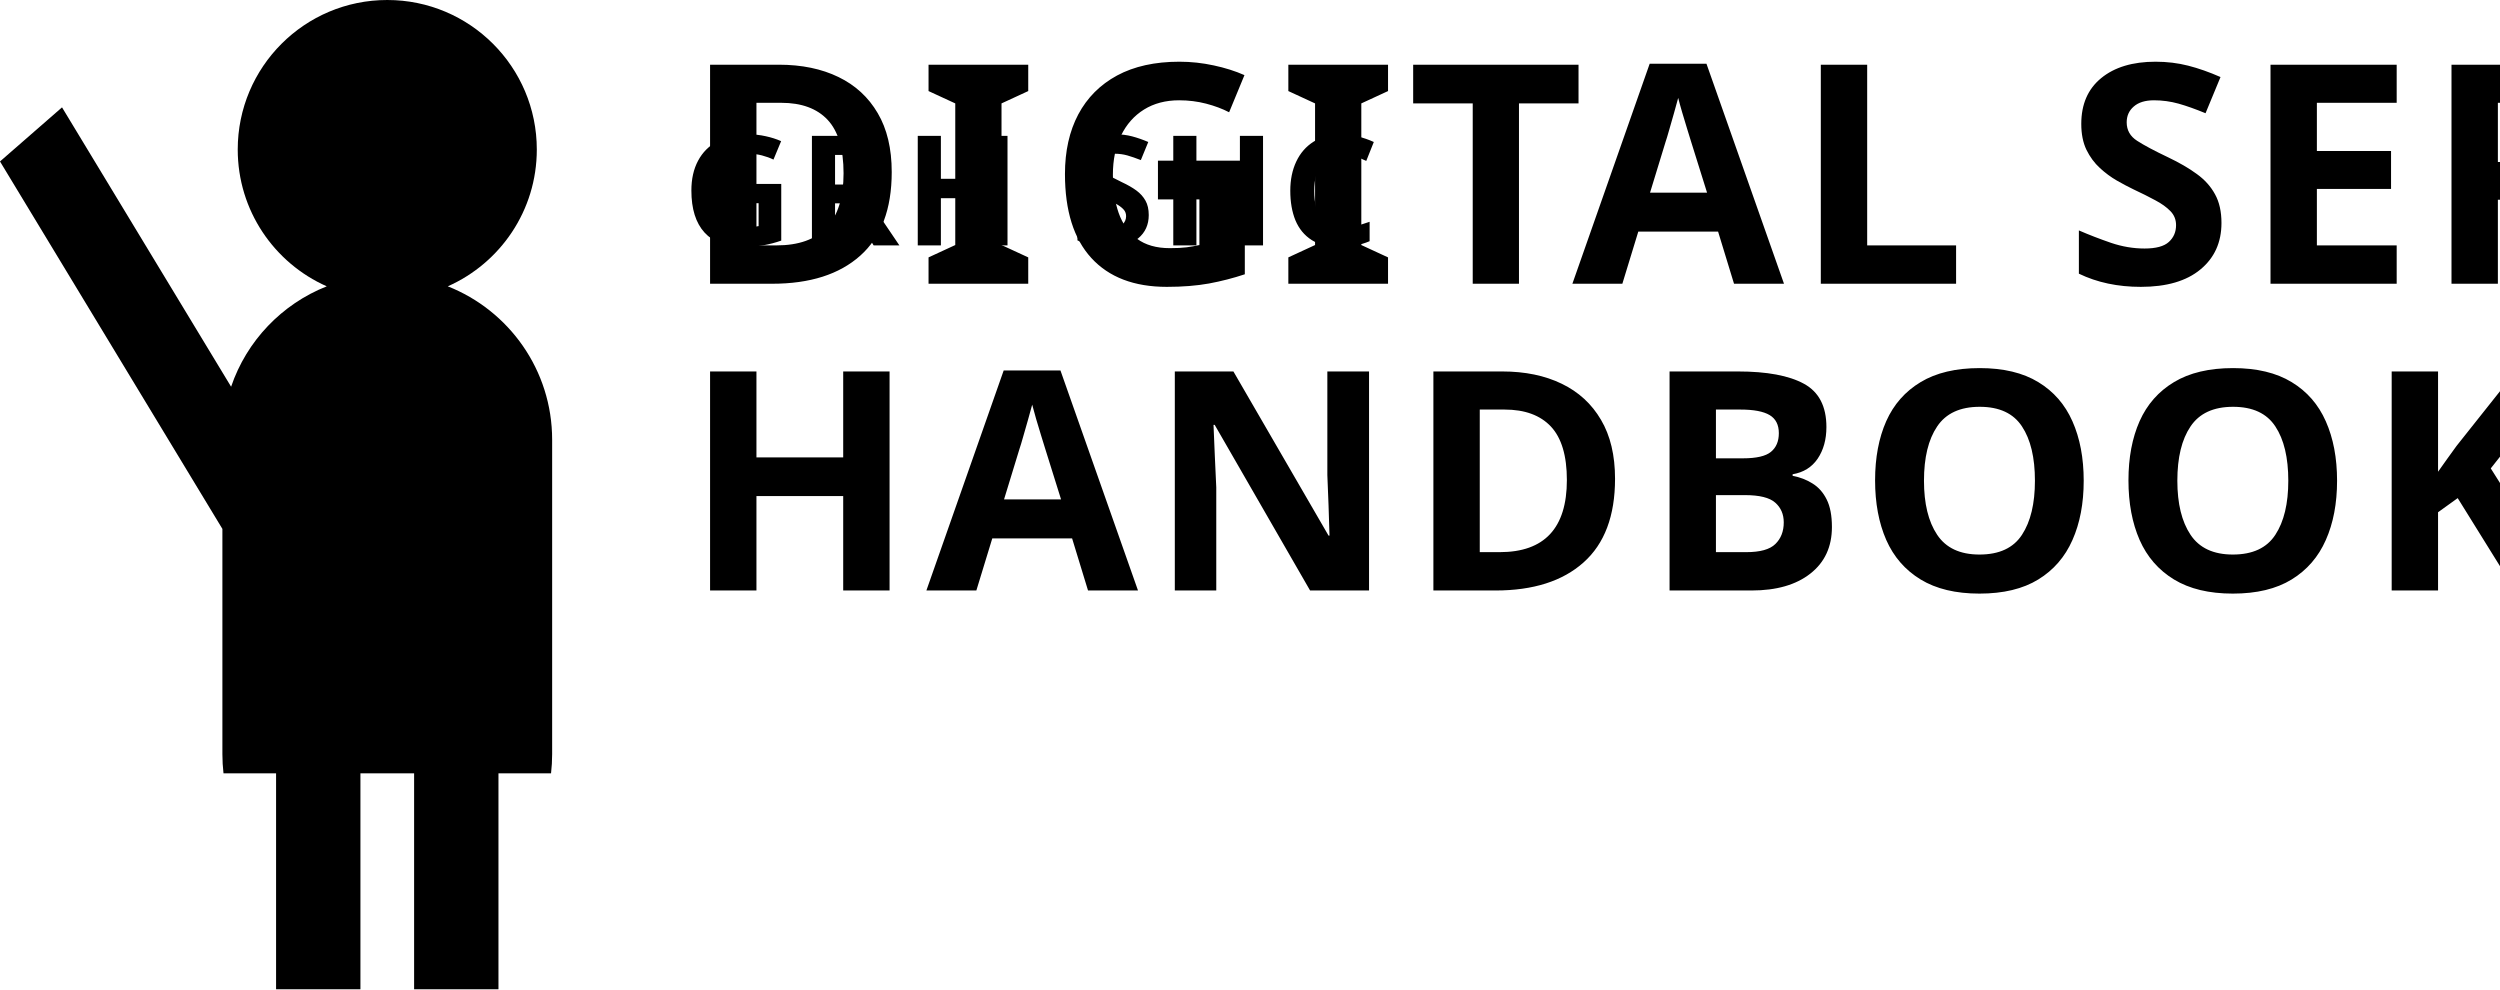
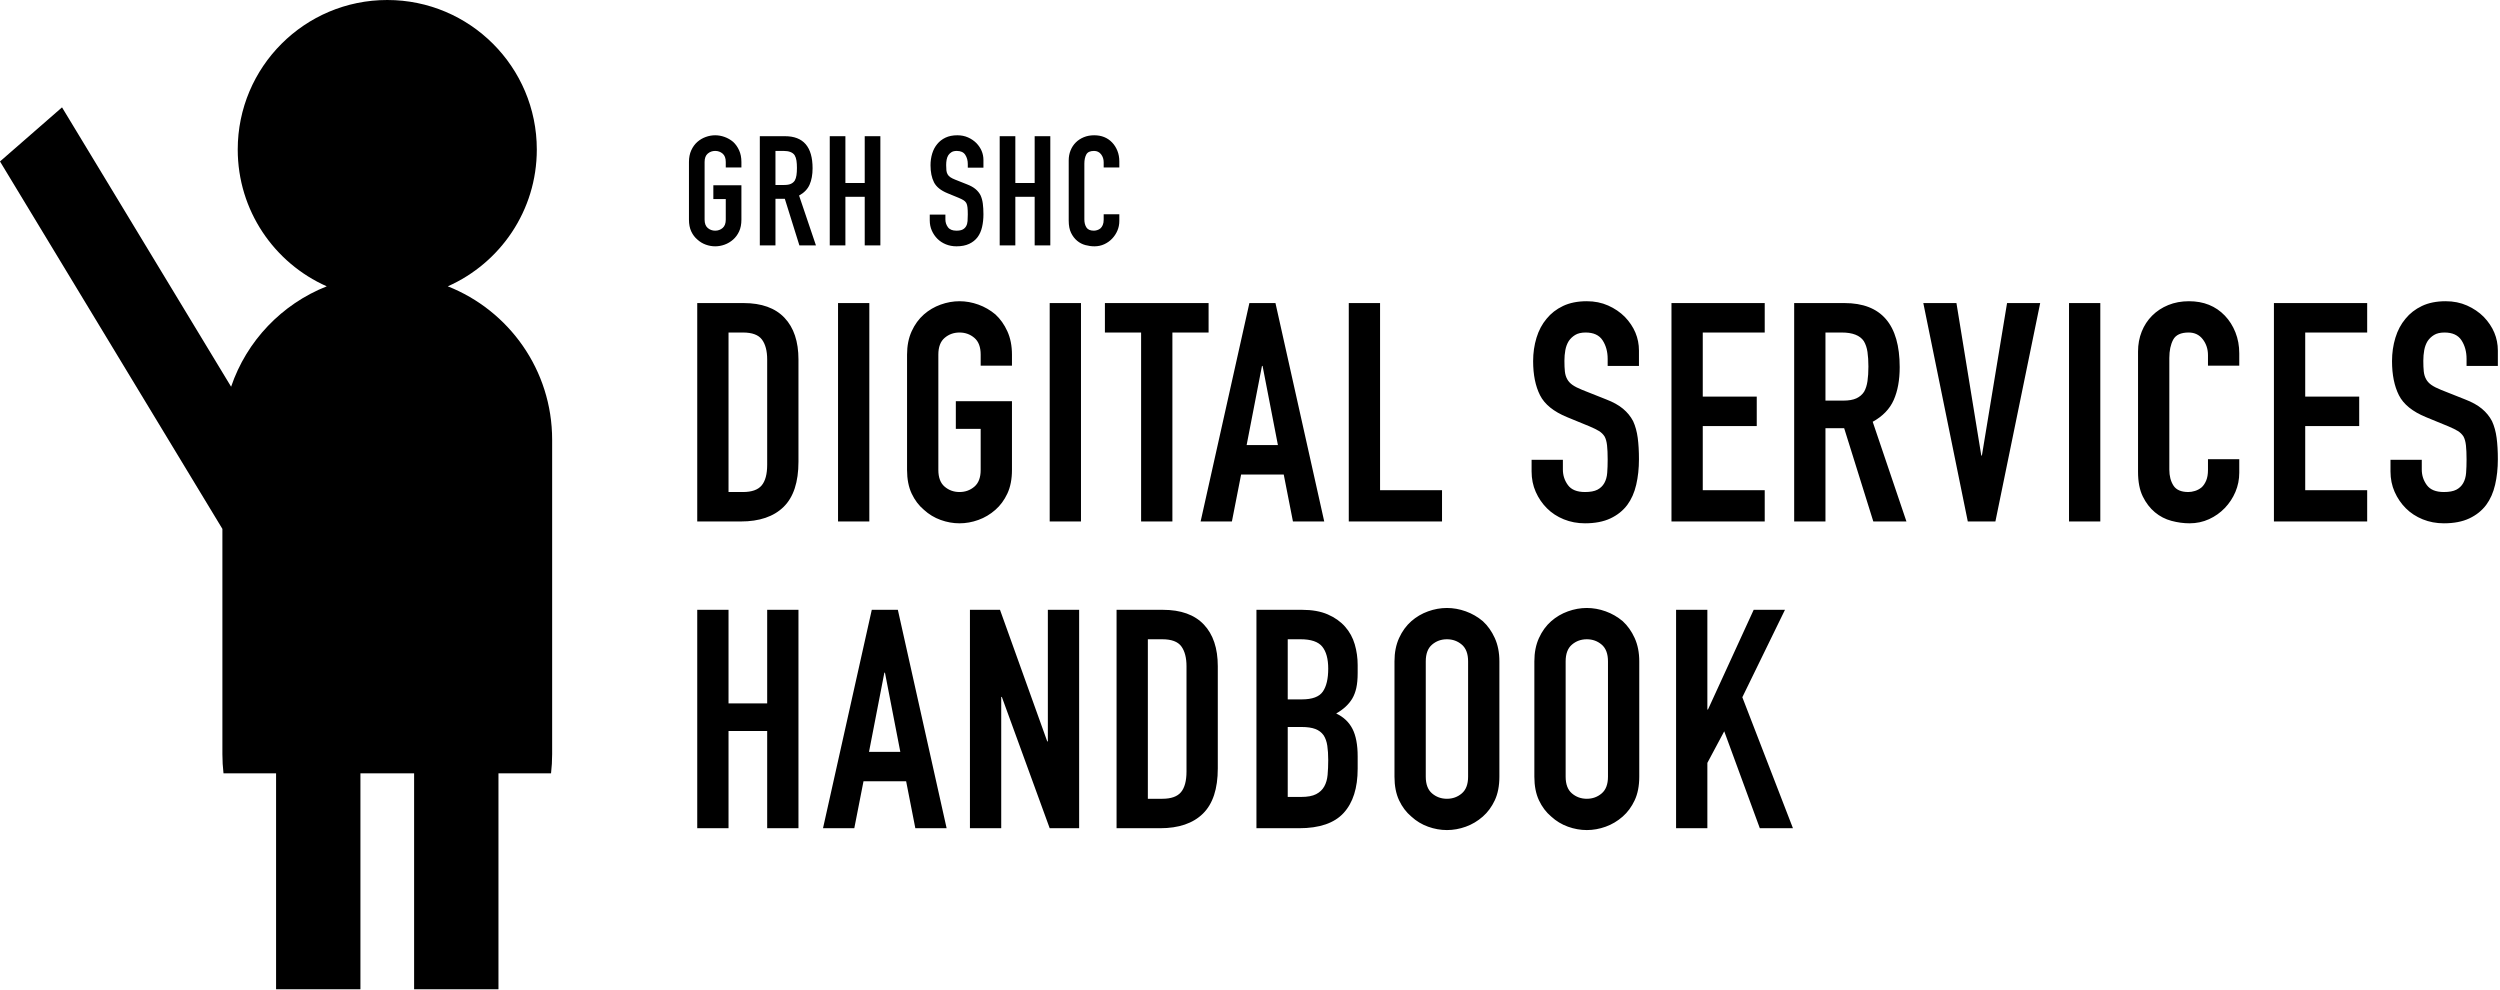
<svg xmlns="http://www.w3.org/2000/svg" width="326px" height="129px" viewBox="0 0 326 129" version="1.1">
  <g id="Page-1" stroke="none" stroke-width="1" fill="none" fill-rule="evenodd">
    <g id="Group" fill="#000000">
      <path d="M50.5,0 C61.27,0 70,8.73 70,19.5 C70,27.461 65.229,34.308 58.391,37.337 C66.361,40.483 72,48.254 72,57.342 L72,98.341 C72,99.187 71.951,100.022 71.856,100.842 L65,100.842 L65,129 L54,129 L54,100.842 L47,100.842 L47,129 L36,129 L36,100.842 L29.144,100.842 C29.049,100.022 29,99.187 29,98.341 L29,68.967 L-1.30739863e-12,21.053 L8.088,14 L30.136,50.429 C32.166,44.446 36.759,39.646 42.608,37.337 C35.77,34.307 31,27.461 31,19.5 C31,8.73 39.73,0 50.5,0 Z" id="Combined-Shape" />
-       <text id="Digital-Services-Han" font-family="DINCondensed-Bold, DIN Condensed" font-size="40" font-style="condensed" font-weight="bold" letter-spacing="1.2">
-         <tspan x="89" y="37">DIGITAL SERVICES </tspan>
-         <tspan x="89" y="77">HANDBOOK</tspan>
-       </text>
-       <text id="GRH-SHC" font-family="DINCondensed-Bold, DIN Condensed" font-size="20" font-style="condensed" font-weight="bold" letter-spacing="0.6">
-         <tspan x="89" y="32">GRH SHC</tspan>
-       </text>
+       <path d="M90.92,68 L90.92,39.52 L96.96,39.52 C99.307,39.52 101.087,40.16 102.3,41.44 C103.513,42.72 104.12,44.533 104.12,46.88 L104.12,60.2 C104.12,62.867 103.473,64.833 102.18,66.1 C100.887,67.367 99.027,68 96.6,68 L90.92,68 Z M95,43.36 L95,64.16 L96.88,64.16 C98.027,64.16 98.84,63.873 99.32,63.3 C99.8,62.727 100.04,61.827 100.04,60.6 L100.04,46.88 C100.04,45.76 99.813,44.893 99.36,44.28 C98.907,43.667 98.08,43.36 96.88,43.36 L95,43.36 Z M109.28,68 L109.28,39.52 L113.36,39.52 L113.36,68 L109.28,68 Z M118.28,46.24 C118.28,45.093 118.48,44.08 118.88,43.2 C119.28,42.32 119.813,41.587 120.48,41 C121.12,40.44 121.847,40.013 122.66,39.72 C123.473,39.427 124.293,39.28 125.12,39.28 C125.947,39.28 126.767,39.427 127.58,39.72 C128.393,40.013 129.133,40.44 129.8,41 C130.44,41.587 130.96,42.32 131.36,43.2 C131.76,44.08 131.96,45.093 131.96,46.24 L131.96,47.68 L127.88,47.68 L127.88,46.24 C127.88,45.253 127.607,44.527 127.06,44.06 C126.513,43.593 125.867,43.36 125.12,43.36 C124.373,43.36 123.727,43.593 123.18,44.06 C122.633,44.527 122.36,45.253 122.36,46.24 L122.36,61.28 C122.36,62.267 122.633,62.993 123.18,63.46 C123.727,63.927 124.373,64.16 125.12,64.16 C125.867,64.16 126.513,63.927 127.06,63.46 C127.607,62.993 127.88,62.267 127.88,61.28 L127.88,55.92 L124.64,55.92 L124.64,52.32 L131.96,52.32 L131.96,61.28 C131.96,62.48 131.76,63.507 131.36,64.36 C130.96,65.213 130.44,65.92 129.8,66.48 C129.133,67.067 128.393,67.507 127.58,67.8 C126.767,68.093 125.947,68.24 125.12,68.24 C124.293,68.24 123.473,68.093 122.66,67.8 C121.847,67.507 121.12,67.067 120.48,66.48 C119.813,65.92 119.28,65.213 118.88,64.36 C118.48,63.507 118.28,62.48 118.28,61.28 L118.28,46.24 Z M136.88,68 L136.88,39.52 L140.96,39.52 L140.96,68 L136.88,68 Z M148.8,68 L148.8,43.36 L144.08,43.36 L144.08,39.52 L157.6,39.52 L157.6,43.36 L152.88,43.36 L152.88,68 L148.8,68 Z M166.64,58.04 L164.64,47.72 L164.56,47.72 L162.56,58.04 L166.64,58.04 Z M156.56,68 L162.92,39.52 L166.32,39.52 L172.68,68 L168.6,68 L167.4,61.88 L161.84,61.88 L160.64,68 L156.56,68 Z M175.88,68 L175.88,39.52 L179.96,39.52 L179.96,63.92 L188.04,63.92 L188.04,68 L175.88,68 Z M213.72,47.72 L209.64,47.72 L209.64,46.8 C209.64,45.867 209.42,45.06 208.98,44.38 C208.54,43.7 207.8,43.36 206.76,43.36 C206.2,43.36 205.747,43.467 205.4,43.68 C205.053,43.893 204.773,44.16 204.56,44.48 C204.347,44.827 204.2,45.22 204.12,45.66 C204.04,46.1 204,46.56 204,47.04 C204,47.6 204.02,48.067 204.06,48.44 C204.1,48.813 204.2,49.147 204.36,49.44 C204.52,49.733 204.753,49.987 205.06,50.2 C205.367,50.413 205.787,50.627 206.32,50.84 L209.44,52.08 C210.347,52.427 211.08,52.833 211.64,53.3 C212.2,53.767 212.64,54.307 212.96,54.92 C213.253,55.56 213.453,56.287 213.56,57.1 C213.667,57.913 213.72,58.84 213.72,59.88 C213.72,61.08 213.6,62.193 213.36,63.22 C213.12,64.247 212.733,65.12 212.2,65.84 C211.64,66.587 210.907,67.173 210,67.6 C209.093,68.027 207.987,68.24 206.68,68.24 C205.693,68.24 204.773,68.067 203.92,67.72 C203.067,67.373 202.333,66.893 201.72,66.28 C201.107,65.667 200.62,64.953 200.26,64.14 C199.9,63.327 199.72,62.44 199.72,61.48 L199.72,59.96 L203.8,59.96 L203.8,61.24 C203.8,61.987 204.02,62.66 204.46,63.26 C204.9,63.86 205.64,64.16 206.68,64.16 C207.373,64.16 207.913,64.06 208.3,63.86 C208.687,63.66 208.987,63.373 209.2,63 C209.413,62.627 209.54,62.18 209.58,61.66 C209.62,61.14 209.64,60.56 209.64,59.92 C209.64,59.173 209.613,58.56 209.56,58.08 C209.507,57.6 209.4,57.213 209.24,56.92 C209.053,56.627 208.807,56.387 208.5,56.2 C208.193,56.013 207.787,55.813 207.28,55.6 L204.36,54.4 C202.6,53.68 201.42,52.727 200.82,51.54 C200.22,50.353 199.92,48.867 199.92,47.08 C199.92,46.013 200.067,45 200.36,44.04 C200.653,43.08 201.093,42.253 201.68,41.56 C202.24,40.867 202.953,40.313 203.82,39.9 C204.687,39.487 205.72,39.28 206.92,39.28 C207.933,39.28 208.86,39.467 209.7,39.84 C210.54,40.213 211.267,40.707 211.88,41.32 C213.107,42.6 213.72,44.067 213.72,45.72 L213.72,47.72 Z M217.96,68 L217.96,39.52 L230.12,39.52 L230.12,43.36 L222.04,43.36 L222.04,51.72 L229.08,51.72 L229.08,55.56 L222.04,55.56 L222.04,63.92 L230.12,63.92 L230.12,68 L217.96,68 Z M238.04,43.36 L238.04,52.24 L240.36,52.24 C241.08,52.24 241.653,52.14 242.08,51.94 C242.507,51.74 242.84,51.453 243.08,51.08 C243.293,50.707 243.44,50.247 243.52,49.7 C243.6,49.153 243.64,48.52 243.64,47.8 C243.64,47.08 243.6,46.447 243.52,45.9 C243.44,45.353 243.28,44.88 243.04,44.48 C242.533,43.733 241.573,43.36 240.16,43.36 L238.04,43.36 Z M233.96,68 L233.96,39.52 L240.52,39.52 C245.32,39.52 247.72,42.307 247.72,47.88 C247.72,49.56 247.46,50.987 246.94,52.16 C246.42,53.333 245.507,54.28 244.2,55 L248.6,68 L244.28,68 L240.48,55.84 L238.04,55.84 L238.04,68 L233.96,68 Z M266.04,39.52 L260.2,68 L256.6,68 L250.8,39.52 L255.12,39.52 L258.36,59.4 L258.44,59.4 L261.72,39.52 L266.04,39.52 Z M269.8,68 L269.8,39.52 L273.88,39.52 L273.88,68 L269.8,68 Z M292,59.88 L292,61.64 C292,62.52 291.833,63.353 291.5,64.14 C291.167,64.927 290.707,65.627 290.12,66.24 C289.533,66.853 288.847,67.34 288.06,67.7 C287.273,68.06 286.427,68.24 285.52,68.24 C284.747,68.24 283.96,68.133 283.16,67.92 C282.36,67.707 281.64,67.333 281,66.8 C280.36,66.267 279.833,65.58 279.42,64.74 C279.007,63.9 278.8,62.827 278.8,61.52 L278.8,45.84 C278.8,44.907 278.96,44.04 279.28,43.24 C279.6,42.44 280.053,41.747 280.64,41.16 C281.227,40.573 281.927,40.113 282.74,39.78 C283.553,39.447 284.453,39.28 285.44,39.28 C287.36,39.28 288.92,39.907 290.12,41.16 C290.707,41.773 291.167,42.5 291.5,43.34 C291.833,44.18 292,45.093 292,46.08 L292,47.68 L287.92,47.68 L287.92,46.32 C287.92,45.52 287.693,44.827 287.24,44.24 C286.787,43.653 286.173,43.36 285.4,43.36 C284.387,43.36 283.713,43.673 283.38,44.3 C283.047,44.927 282.88,45.72 282.88,46.68 L282.88,61.24 C282.88,62.067 283.06,62.76 283.42,63.32 C283.78,63.88 284.427,64.16 285.36,64.16 C285.627,64.16 285.913,64.113 286.22,64.02 C286.527,63.927 286.813,63.773 287.08,63.56 C287.32,63.347 287.52,63.053 287.68,62.68 C287.84,62.307 287.92,61.84 287.92,61.28 L287.92,59.88 L292,59.88 Z M296.52,68 L296.52,39.52 L308.68,39.52 L308.68,43.36 L300.6,43.36 L300.6,51.72 L307.64,51.72 L307.64,55.56 L300.6,55.56 L300.6,63.92 L308.68,63.92 L308.68,68 L296.52,68 Z M325.72,47.72 L321.64,47.72 L321.64,46.8 C321.64,45.867 321.42,45.06 320.98,44.38 C320.54,43.7 319.8,43.36 318.76,43.36 C318.2,43.36 317.747,43.467 317.4,43.68 C317.053,43.893 316.773,44.16 316.56,44.48 C316.347,44.827 316.2,45.22 316.12,45.66 C316.04,46.1 316,46.56 316,47.04 C316,47.6 316.02,48.067 316.06,48.44 C316.1,48.813 316.2,49.147 316.36,49.44 C316.52,49.733 316.753,49.987 317.06,50.2 C317.367,50.413 317.787,50.627 318.32,50.84 L321.44,52.08 C322.347,52.427 323.08,52.833 323.64,53.3 C324.2,53.767 324.64,54.307 324.96,54.92 C325.253,55.56 325.453,56.287 325.56,57.1 C325.667,57.913 325.72,58.84 325.72,59.88 C325.72,61.08 325.6,62.193 325.36,63.22 C325.12,64.247 324.733,65.12 324.2,65.84 C323.64,66.587 322.907,67.173 322,67.6 C321.093,68.027 319.987,68.24 318.68,68.24 C317.693,68.24 316.773,68.067 315.92,67.72 C315.067,67.373 314.333,66.893 313.72,66.28 C313.107,65.667 312.62,64.953 312.26,64.14 C311.9,63.327 311.72,62.44 311.72,61.48 L311.72,59.96 L315.8,59.96 L315.8,61.24 C315.8,61.987 316.02,62.66 316.46,63.26 C316.9,63.86 317.64,64.16 318.68,64.16 C319.373,64.16 319.913,64.06 320.3,63.86 C320.687,63.66 320.987,63.373 321.2,63 C321.413,62.627 321.54,62.18 321.58,61.66 C321.62,61.14 321.64,60.56 321.64,59.92 C321.64,59.173 321.613,58.56 321.56,58.08 C321.507,57.6 321.4,57.213 321.24,56.92 C321.053,56.627 320.807,56.387 320.5,56.2 C320.193,56.013 319.787,55.813 319.28,55.6 L316.36,54.4 C314.6,53.68 313.42,52.727 312.82,51.54 C312.22,50.353 311.92,48.867 311.92,47.08 C311.92,46.013 312.067,45 312.36,44.04 C312.653,43.08 313.093,42.253 313.68,41.56 C314.24,40.867 314.953,40.313 315.82,39.9 C316.687,39.487 317.72,39.28 318.92,39.28 C319.933,39.28 320.86,39.467 321.7,39.84 C322.54,40.213 323.267,40.707 323.88,41.32 C325.107,42.6 325.72,44.067 325.72,45.72 L325.72,47.72 Z M90.92,108 L90.92,79.52 L95,79.52 L95,91.72 L100.04,91.72 L100.04,79.52 L104.12,79.52 L104.12,108 L100.04,108 L100.04,95.32 L95,95.32 L95,108 L90.92,108 Z M117.4,98.04 L115.4,87.72 L115.32,87.72 L113.32,98.04 L117.4,98.04 Z M107.32,108 L113.68,79.52 L117.08,79.52 L123.44,108 L119.36,108 L118.16,101.88 L112.6,101.88 L111.4,108 L107.32,108 Z M126.48,108 L126.48,79.52 L130.4,79.52 L136.56,96.68 L136.64,96.68 L136.64,79.52 L140.72,79.52 L140.72,108 L136.88,108 L130.64,90.88 L130.56,90.88 L130.56,108 L126.48,108 Z M145.6,108 L145.6,79.52 L151.64,79.52 C153.987,79.52 155.767,80.16 156.98,81.44 C158.193,82.72 158.8,84.533 158.8,86.88 L158.8,100.2 C158.8,102.867 158.153,104.833 156.86,106.1 C155.567,107.367 153.707,108 151.28,108 L145.6,108 Z M149.68,83.36 L149.68,104.16 L151.56,104.16 C152.707,104.16 153.52,103.873 154,103.3 C154.48,102.727 154.72,101.827 154.72,100.6 L154.72,86.88 C154.72,85.76 154.493,84.893 154.04,84.28 C153.587,83.667 152.76,83.36 151.56,83.36 L149.68,83.36 Z M163.84,108 L163.84,79.52 L169.8,79.52 C171.107,79.52 172.22,79.72 173.14,80.12 C174.06,80.52 174.813,81.053 175.4,81.72 C175.987,82.387 176.407,83.153 176.66,84.02 C176.913,84.887 177.04,85.787 177.04,86.72 L177.04,87.76 C177.04,88.533 176.98,89.187 176.86,89.72 C176.74,90.253 176.56,90.72 176.32,91.12 C175.867,91.867 175.173,92.507 174.24,93.04 C175.2,93.493 175.907,94.16 176.36,95.04 C176.813,95.92 177.04,97.12 177.04,98.64 L177.04,100.24 C177.04,102.747 176.433,104.667 175.22,106 C174.007,107.333 172.067,108 169.4,108 L163.84,108 Z M167.92,94.8 L167.92,103.92 L169.68,103.92 C170.507,103.92 171.153,103.8 171.62,103.56 C172.087,103.32 172.44,102.987 172.68,102.56 C172.92,102.133 173.067,101.627 173.12,101.04 C173.173,100.453 173.2,99.813 173.2,99.12 C173.2,98.4 173.16,97.773 173.08,97.24 C173,96.707 172.84,96.253 172.6,95.88 C172.333,95.507 171.973,95.233 171.52,95.06 C171.067,94.887 170.467,94.8 169.72,94.8 L167.92,94.8 Z M167.92,83.36 L167.92,91.2 L169.76,91.2 C171.12,91.2 172.033,90.86 172.5,90.18 C172.967,89.5 173.2,88.507 173.2,87.2 C173.2,85.92 172.94,84.96 172.42,84.32 C171.9,83.68 170.96,83.36 169.6,83.36 L167.92,83.36 Z M181.84,86.24 C181.84,85.093 182.04,84.08 182.44,83.2 C182.84,82.32 183.373,81.587 184.04,81 C184.68,80.44 185.407,80.013 186.22,79.72 C187.033,79.427 187.853,79.28 188.68,79.28 C189.507,79.28 190.327,79.427 191.14,79.72 C191.953,80.013 192.693,80.44 193.36,81 C194,81.587 194.52,82.32 194.92,83.2 C195.32,84.08 195.52,85.093 195.52,86.24 L195.52,101.28 C195.52,102.48 195.32,103.507 194.92,104.36 C194.52,105.213 194,105.92 193.36,106.48 C192.693,107.067 191.953,107.507 191.14,107.8 C190.327,108.093 189.507,108.24 188.68,108.24 C187.853,108.24 187.033,108.093 186.22,107.8 C185.407,107.507 184.68,107.067 184.04,106.48 C183.373,105.92 182.84,105.213 182.44,104.36 C182.04,103.507 181.84,102.48 181.84,101.28 L181.84,86.24 Z M185.92,101.28 C185.92,102.267 186.193,102.993 186.74,103.46 C187.287,103.927 187.933,104.16 188.68,104.16 C189.427,104.16 190.073,103.927 190.62,103.46 C191.167,102.993 191.44,102.267 191.44,101.28 L191.44,86.24 C191.44,85.253 191.167,84.527 190.62,84.06 C190.073,83.593 189.427,83.36 188.68,83.36 C187.933,83.36 187.287,83.593 186.74,84.06 C186.193,84.527 185.92,85.253 185.92,86.24 L185.92,101.28 Z M200.08,86.24 C200.08,85.093 200.28,84.08 200.68,83.2 C201.08,82.32 201.613,81.587 202.28,81 C202.92,80.44 203.647,80.013 204.46,79.72 C205.273,79.427 206.093,79.28 206.92,79.28 C207.747,79.28 208.567,79.427 209.38,79.72 C210.193,80.013 210.933,80.44 211.6,81 C212.24,81.587 212.76,82.32 213.16,83.2 C213.56,84.08 213.76,85.093 213.76,86.24 L213.76,101.28 C213.76,102.48 213.56,103.507 213.16,104.36 C212.76,105.213 212.24,105.92 211.6,106.48 C210.933,107.067 210.193,107.507 209.38,107.8 C208.567,108.093 207.747,108.24 206.92,108.24 C206.093,108.24 205.273,108.093 204.46,107.8 C203.647,107.507 202.92,107.067 202.28,106.48 C201.613,105.92 201.08,105.213 200.68,104.36 C200.28,103.507 200.08,102.48 200.08,101.28 L200.08,86.24 Z M204.16,101.28 C204.16,102.267 204.433,102.993 204.98,103.46 C205.527,103.927 206.173,104.16 206.92,104.16 C207.667,104.16 208.313,103.927 208.86,103.46 C209.407,102.993 209.68,102.267 209.68,101.28 L209.68,86.24 C209.68,85.253 209.407,84.527 208.86,84.06 C208.313,83.593 207.667,83.36 206.92,83.36 C206.173,83.36 205.527,83.593 204.98,84.06 C204.433,84.527 204.16,85.253 204.16,86.24 L204.16,101.28 Z M218.56,108 L218.56,79.52 L222.64,79.52 L222.64,92.52 L222.72,92.52 L228.68,79.52 L232.76,79.52 L227.2,90.92 L233.8,108 L229.48,108 L224.84,95.36 L222.64,99.48 L222.64,108 L218.56,108 Z" id="DIGITALSERVICESHANDBOOK" fill-rule="nonzero" />
+       <path d="M89.84,21.12 C89.84,20.547 89.94,20.04 90.14,19.6 C90.34,19.16 90.607,18.793 90.94,18.5 C91.26,18.22 91.623,18.007 92.03,17.86 C92.437,17.713 92.847,17.64 93.26,17.64 C93.673,17.64 94.083,17.713 94.49,17.86 C94.897,18.007 95.267,18.22 95.6,18.5 C95.92,18.793 96.18,19.16 96.38,19.6 C96.58,20.04 96.68,20.547 96.68,21.12 L96.68,21.84 L94.64,21.84 L94.64,21.12 C94.64,20.627 94.503,20.263 94.23,20.03 C93.957,19.797 93.633,19.68 93.26,19.68 C92.887,19.68 92.563,19.797 92.29,20.03 C92.017,20.263 91.88,20.627 91.88,21.12 L91.88,28.64 C91.88,29.133 92.017,29.497 92.29,29.73 C92.563,29.963 92.887,30.08 93.26,30.08 C93.633,30.08 93.957,29.963 94.23,29.73 C94.503,29.497 94.64,29.133 94.64,28.64 L94.64,25.96 L93.02,25.96 L93.02,24.16 L96.68,24.16 L96.68,28.64 C96.68,29.24 96.58,29.753 96.38,30.18 C96.18,30.607 95.92,30.96 95.6,31.24 C95.267,31.533 94.897,31.753 94.49,31.9 C94.083,32.047 93.673,32.12 93.26,32.12 C92.847,32.12 92.437,32.047 92.03,31.9 C91.623,31.753 91.26,31.533 90.94,31.24 C90.607,30.96 90.34,30.607 90.14,30.18 C89.94,29.753 89.84,29.24 89.84,28.64 L89.84,21.12 Z M101.12,19.68 L101.12,24.12 L102.28,24.12 C102.64,24.12 102.927,24.07 103.14,23.97 C103.353,23.87 103.52,23.727 103.64,23.54 C103.747,23.353 103.82,23.123 103.86,22.85 C103.9,22.577 103.92,22.26 103.92,21.9 C103.92,21.54 103.9,21.223 103.86,20.95 C103.82,20.677 103.74,20.44 103.62,20.24 C103.367,19.867 102.887,19.68 102.18,19.68 L101.12,19.68 Z M99.08,32 L99.08,17.76 L102.36,17.76 C104.76,17.76 105.96,19.153 105.96,21.94 C105.96,22.78 105.83,23.493 105.57,24.08 C105.31,24.667 104.853,25.14 104.2,25.5 L106.4,32 L104.24,32 L102.34,25.92 L101.12,25.92 L101.12,32 L99.08,32 Z M108.2,32 L108.2,17.76 L110.24,17.76 L110.24,23.86 L112.76,23.86 L112.76,17.76 L114.8,17.76 L114.8,32 L112.76,32 L112.76,25.66 L110.24,25.66 L110.24,32 L108.2,32 Z M128.24,21.86 L126.2,21.86 L126.2,21.4 C126.2,20.933 126.09,20.53 125.87,20.19 C125.65,19.85 125.28,19.68 124.76,19.68 C124.48,19.68 124.253,19.733 124.08,19.84 C123.907,19.947 123.767,20.08 123.66,20.24 C123.553,20.413 123.48,20.61 123.44,20.83 C123.4,21.05 123.38,21.28 123.38,21.52 C123.38,21.8 123.39,22.033 123.41,22.22 C123.43,22.407 123.48,22.573 123.56,22.72 C123.64,22.867 123.757,22.993 123.91,23.1 C124.063,23.207 124.273,23.313 124.54,23.42 L126.1,24.04 C126.553,24.213 126.92,24.417 127.2,24.65 C127.48,24.883 127.7,25.153 127.86,25.46 C128.007,25.78 128.107,26.143 128.16,26.55 C128.213,26.957 128.24,27.42 128.24,27.94 C128.24,28.54 128.18,29.097 128.06,29.61 C127.94,30.123 127.747,30.56 127.48,30.92 C127.2,31.293 126.833,31.587 126.38,31.8 C125.927,32.013 125.373,32.12 124.72,32.12 C124.227,32.12 123.767,32.033 123.34,31.86 C122.913,31.687 122.547,31.447 122.24,31.14 C121.933,30.833 121.69,30.477 121.51,30.07 C121.33,29.663 121.24,29.22 121.24,28.74 L121.24,27.98 L123.28,27.98 L123.28,28.62 C123.28,28.993 123.39,29.33 123.61,29.63 C123.83,29.93 124.2,30.08 124.72,30.08 C125.067,30.08 125.337,30.03 125.53,29.93 C125.723,29.83 125.873,29.687 125.98,29.5 C126.087,29.313 126.15,29.09 126.17,28.83 C126.19,28.57 126.2,28.28 126.2,27.96 C126.2,27.587 126.187,27.28 126.16,27.04 C126.133,26.8 126.08,26.607 126,26.46 C125.907,26.313 125.783,26.193 125.63,26.1 C125.477,26.007 125.273,25.907 125.02,25.8 L123.56,25.2 C122.68,24.84 122.09,24.363 121.79,23.77 C121.49,23.177 121.34,22.433 121.34,21.54 C121.34,21.007 121.413,20.5 121.56,20.02 C121.707,19.54 121.927,19.127 122.22,18.78 C122.5,18.433 122.857,18.157 123.29,17.95 C123.723,17.743 124.24,17.64 124.84,17.64 C125.347,17.64 125.81,17.733 126.23,17.92 C126.65,18.107 127.013,18.353 127.32,18.66 C127.933,19.3 128.24,20.033 128.24,20.86 L128.24,21.86 Z M130.36,32 L130.36,17.76 L132.4,17.76 L132.4,23.86 L134.92,23.86 L134.92,17.76 L136.96,17.76 L136.96,32 L134.92,32 L134.92,25.66 L132.4,25.66 L132.4,32 L130.36,32 Z M145.96,27.94 L145.96,28.82 C145.96,29.26 145.877,29.677 145.71,30.07 C145.543,30.463 145.313,30.813 145.02,31.12 C144.727,31.427 144.383,31.67 143.99,31.85 C143.597,32.03 143.173,32.12 142.72,32.12 C142.333,32.12 141.94,32.067 141.54,31.96 C141.14,31.853 140.78,31.667 140.46,31.4 C140.14,31.133 139.877,30.79 139.67,30.37 C139.463,29.95 139.36,29.413 139.36,28.76 L139.36,20.92 C139.36,20.453 139.44,20.02 139.6,19.62 C139.76,19.22 139.987,18.873 140.28,18.58 C140.573,18.287 140.923,18.057 141.33,17.89 C141.737,17.723 142.187,17.64 142.68,17.64 C143.64,17.64 144.42,17.953 145.02,18.58 C145.313,18.887 145.543,19.25 145.71,19.67 C145.877,20.09 145.96,20.547 145.96,21.04 L145.96,21.84 L143.92,21.84 L143.92,21.16 C143.92,20.76 143.807,20.413 143.58,20.12 C143.353,19.827 143.047,19.68 142.66,19.68 C142.153,19.68 141.817,19.837 141.65,20.15 C141.483,20.463 141.4,20.86 141.4,21.34 L141.4,28.62 C141.4,29.033 141.49,29.38 141.67,29.66 C141.85,29.94 142.173,30.08 142.64,30.08 C142.773,30.08 142.917,30.057 143.07,30.01 C143.223,29.963 143.367,29.887 143.5,29.78 C143.62,29.673 143.72,29.527 143.8,29.34 C143.88,29.153 143.92,28.92 143.92,28.64 L143.92,27.94 L145.96,27.94 Z" id="GRHSHC" fill-rule="nonzero" />
    </g>
  </g>
</svg>
